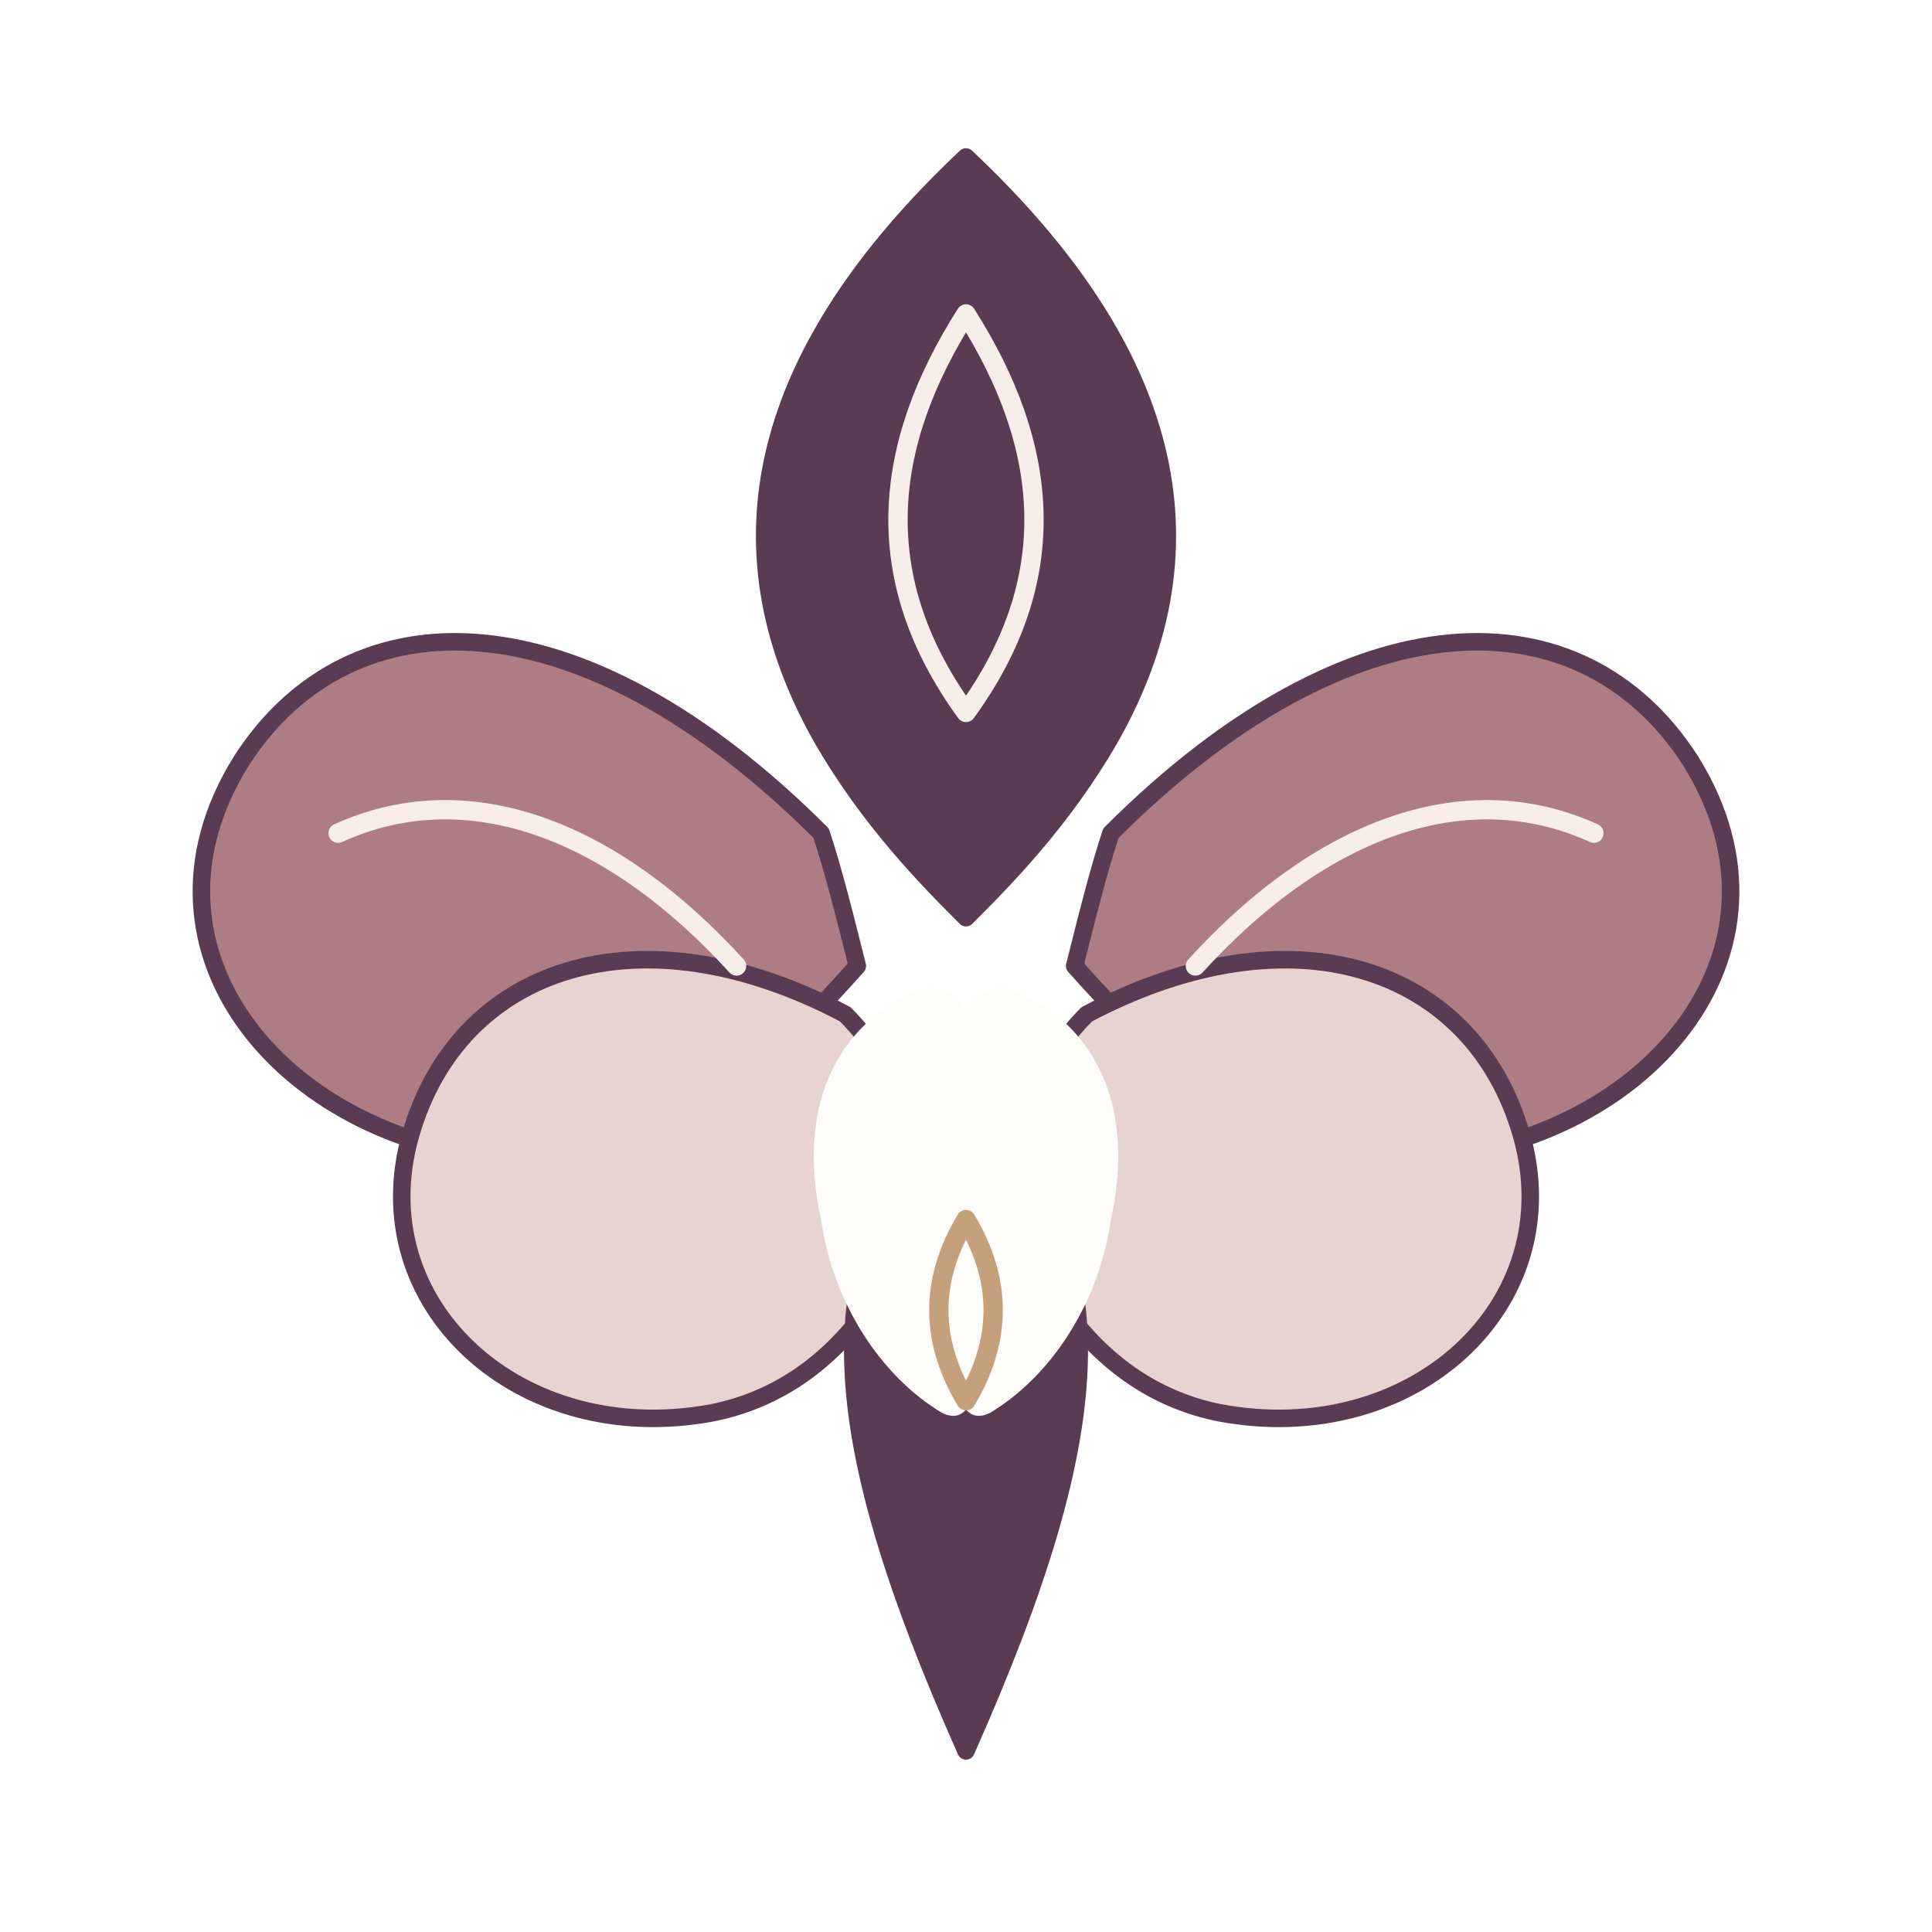
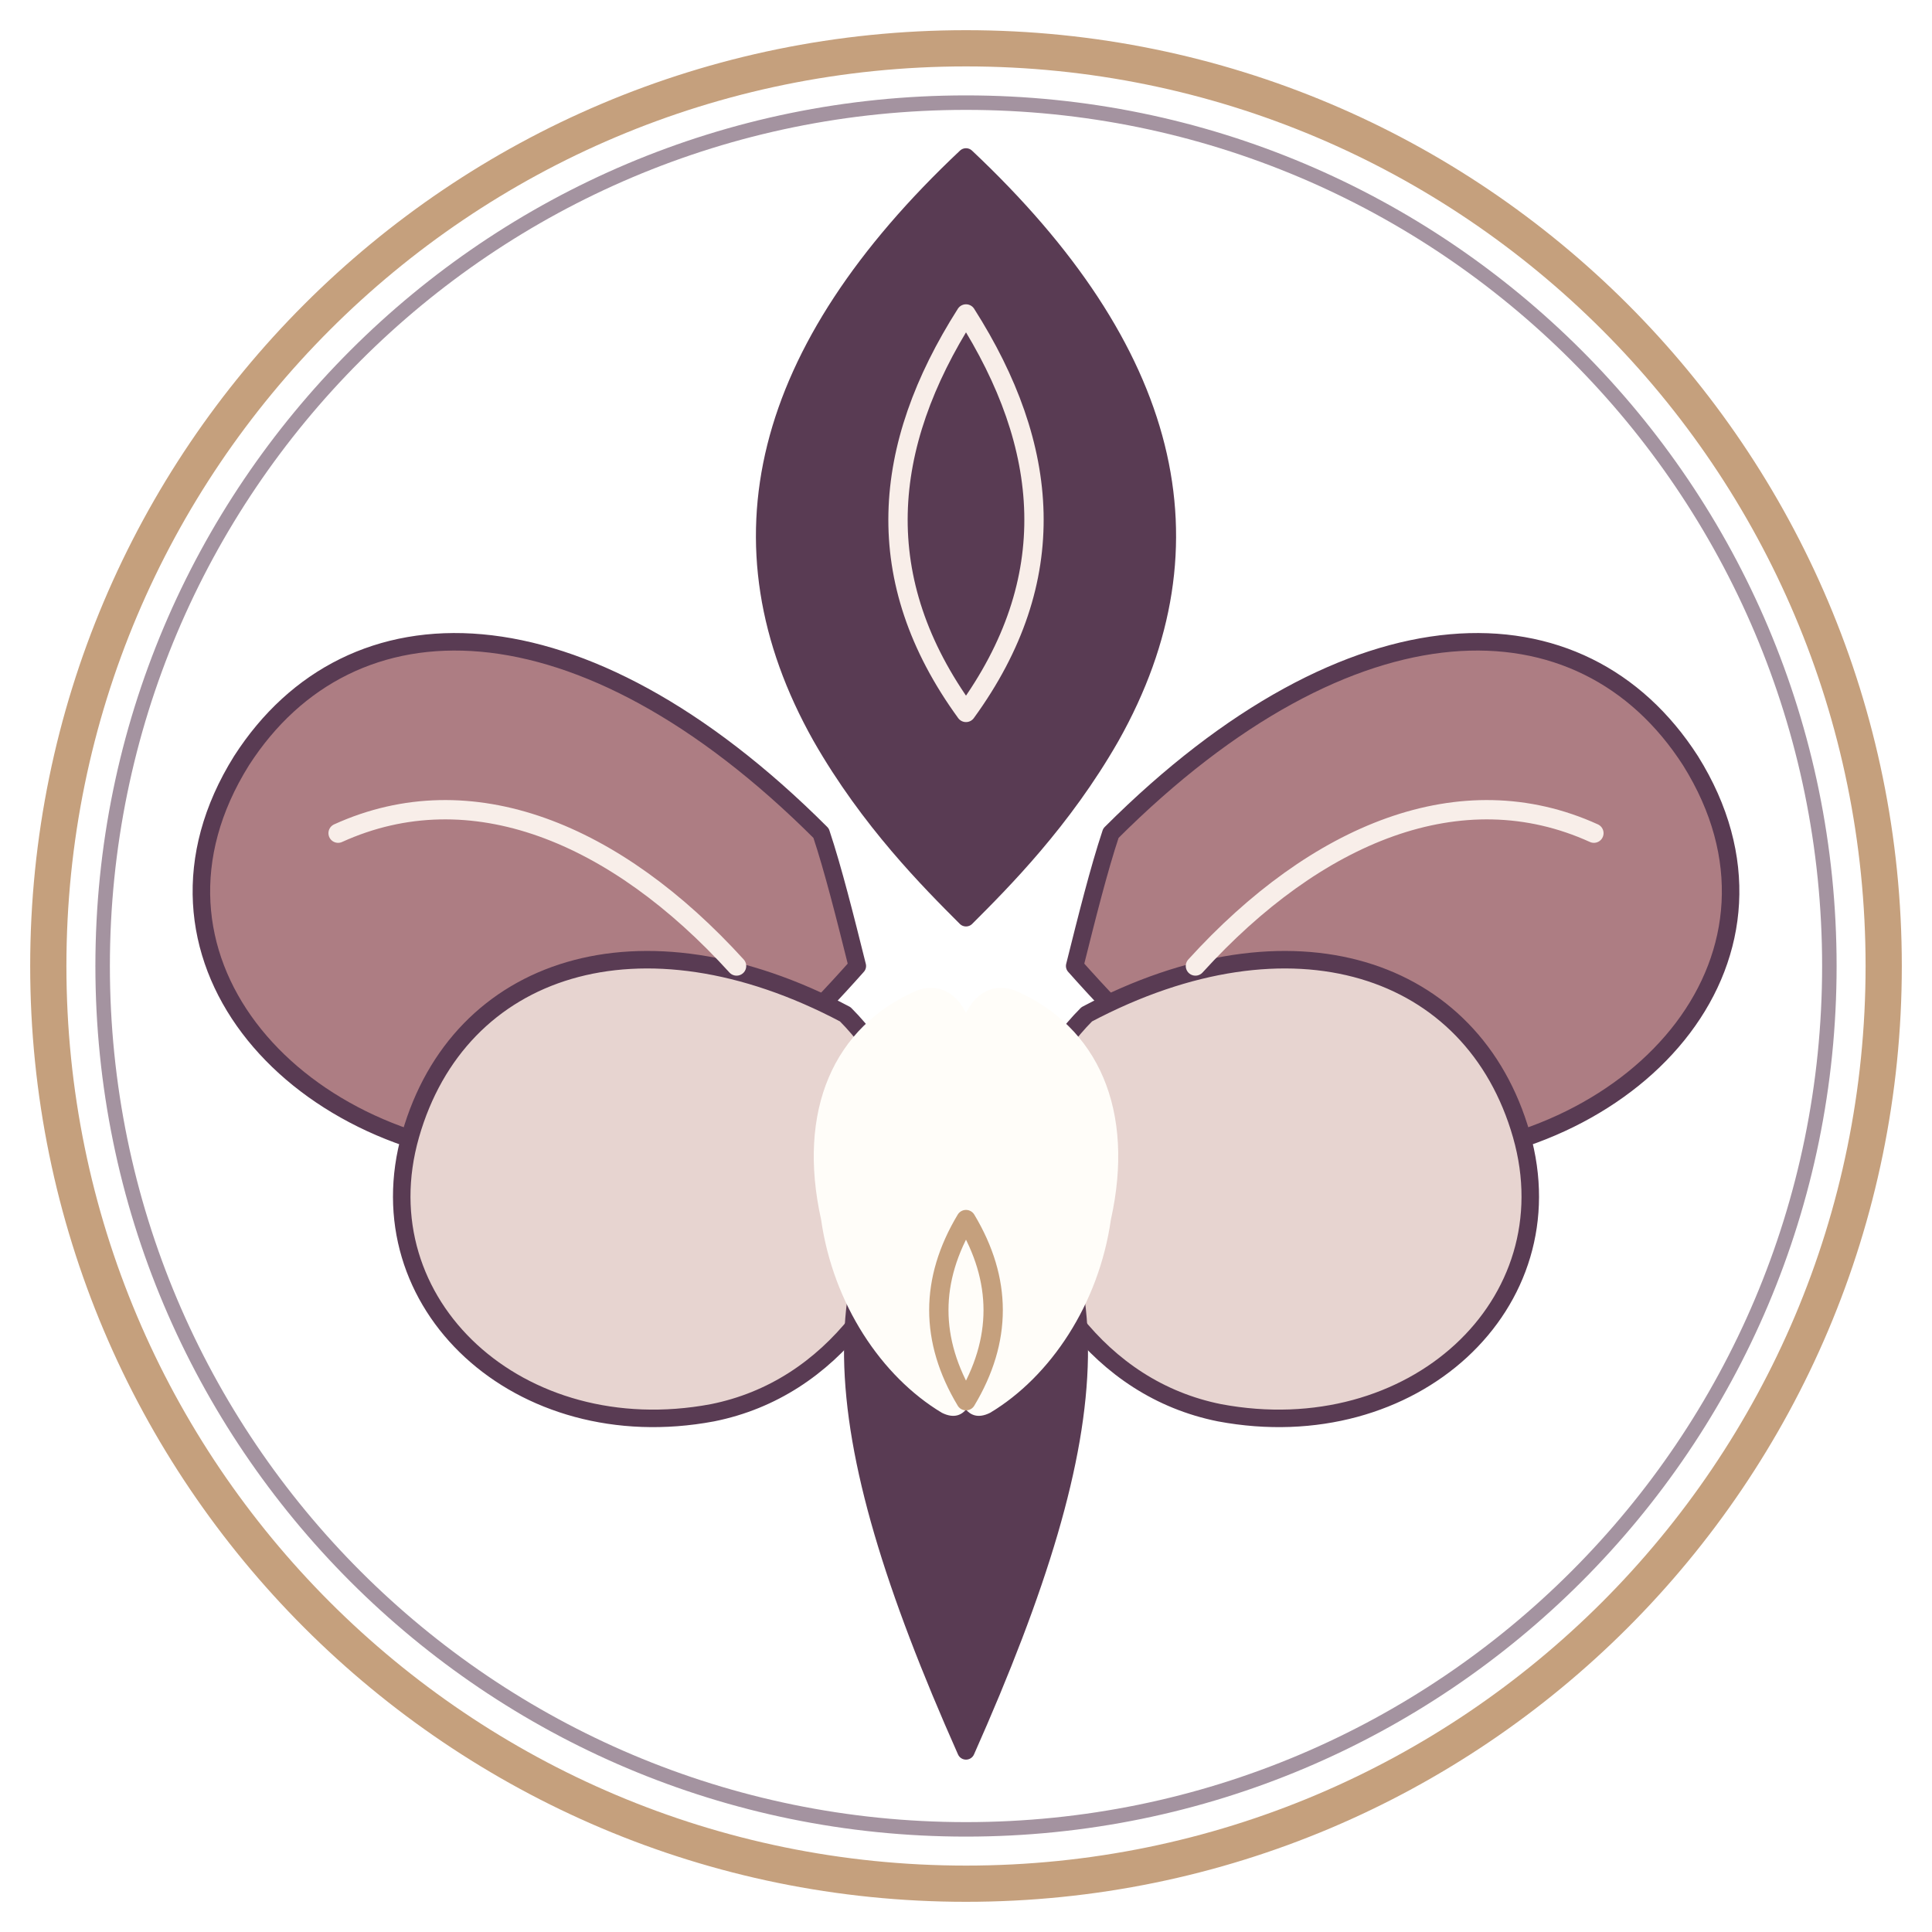
<svg xmlns="http://www.w3.org/2000/svg" viewBox="0 0 160 160" fill="none" role="img" aria-labelledby="title">
+   <circle cx="80" cy="80" r="76" stroke="#C5A07D" stroke-width="3" />
+   <circle cx="80" cy="80" r="71.5" stroke="#593B53" stroke-opacity=".55" stroke-width="1.2" />
  <g stroke="#593B53" stroke-width="1.45" stroke-linecap="round" stroke-linejoin="round">
    <path d="M80 13 C63 29 59 45 68 61 C72 68 77 73 80 76 C83 73 88 68 92 61 C101 45 97 29 80 13 Z" fill="#593B53" />
    <path d="M68 69 C48 49 29 49 20 63 C10 79 24 95 43 96 C54 97 63 89 71 80 C70 76 69 72 68 69 Z" fill="#AD7D83" />
    <path d="M92 69 C112 49 131 49 140 63 C150 79 136 95 117 96 C106 97 97 89 89 80 C90 76 91 72 92 69 Z" fill="#AD7D83" />
    <path d="M70 84 C53 75 38 80 34 94 C30 108 43 120 59 117 C69 115 75 106 77 96 C75 91 73 87 70 84 Z" fill="#E7D4D0" />
    <path d="M90 84 C107 75 122 80 126 94 C130 108 117 120 101 117 C91 115 85 106 83 96 C85 91 87 87 90 84 Z" fill="#E7D4D0" />
    <path d="M80 91 C67 103 68 118 80 145 C92 118 93 103 80 91 Z" fill="#593B53" />
    <path d="M76 82 C69 85 66 92 68 101 C69 108 73 114 78 117 C80 118 81 116 81 112 L81 89 C81 84 79 81 76 82 Z" fill="#FFFDF9" stroke="none" />
    <path d="M84 82 C91 85 94 92 92 101 C91 108 87 114 82 117 C80 118 79 116 79 112 L79 89 C79 84 81 81 84 82 Z" fill="#FFFDF9" stroke="none" />
    <path d="M80 26 C73 37 72 48 80 59 C88 48 87 37 80 26Z" fill="none" stroke="#F8EEE9" stroke-width="1.6" />
    <path d="M28 69 C39 64 51 69 61 80 M132 69 C121 64 109 69 99 80" fill="none" stroke="#F8EEE9" stroke-width="1.6" />
    <path d="M80 101 C77 106 77 111 80 116 C83 111 83 106 80 101Z" fill="none" stroke="#C5A07D" stroke-width="1.6" />
  </g>
</svg>
